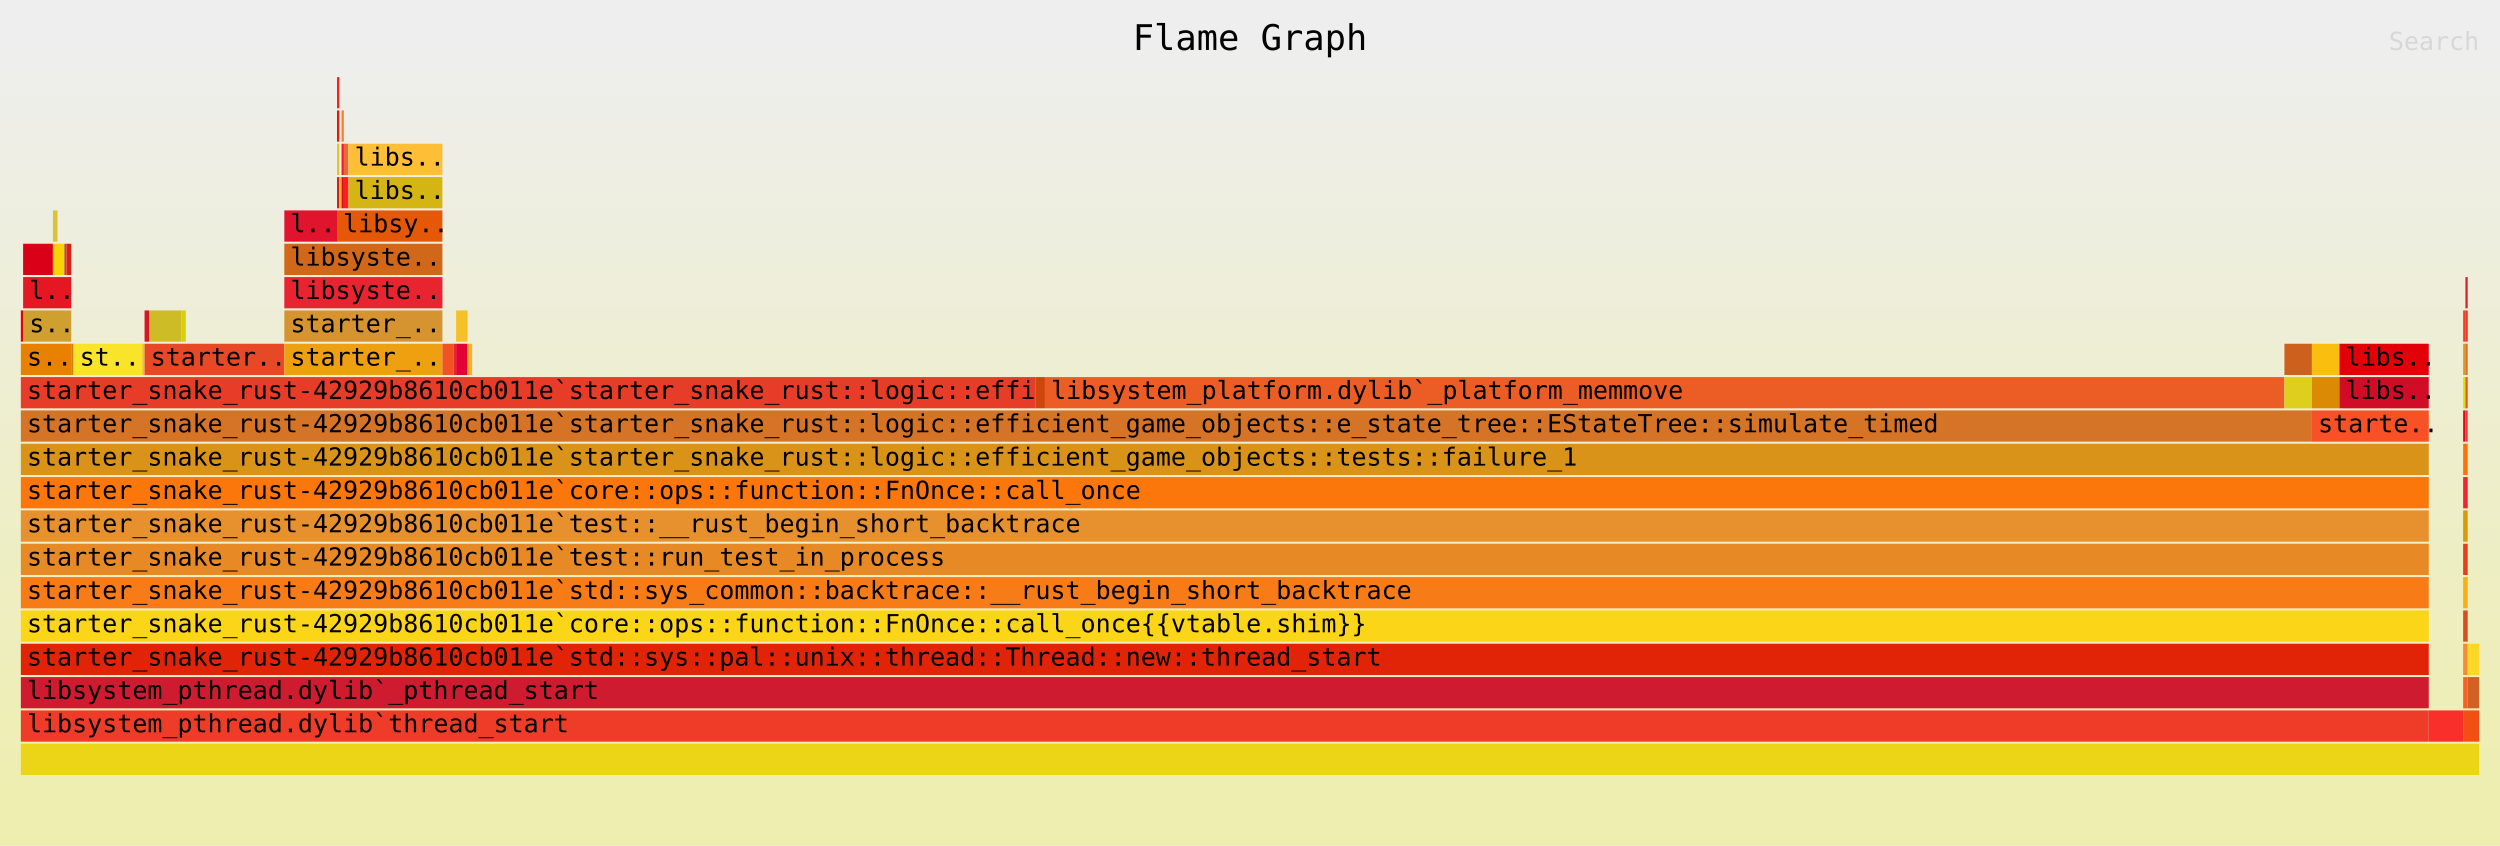
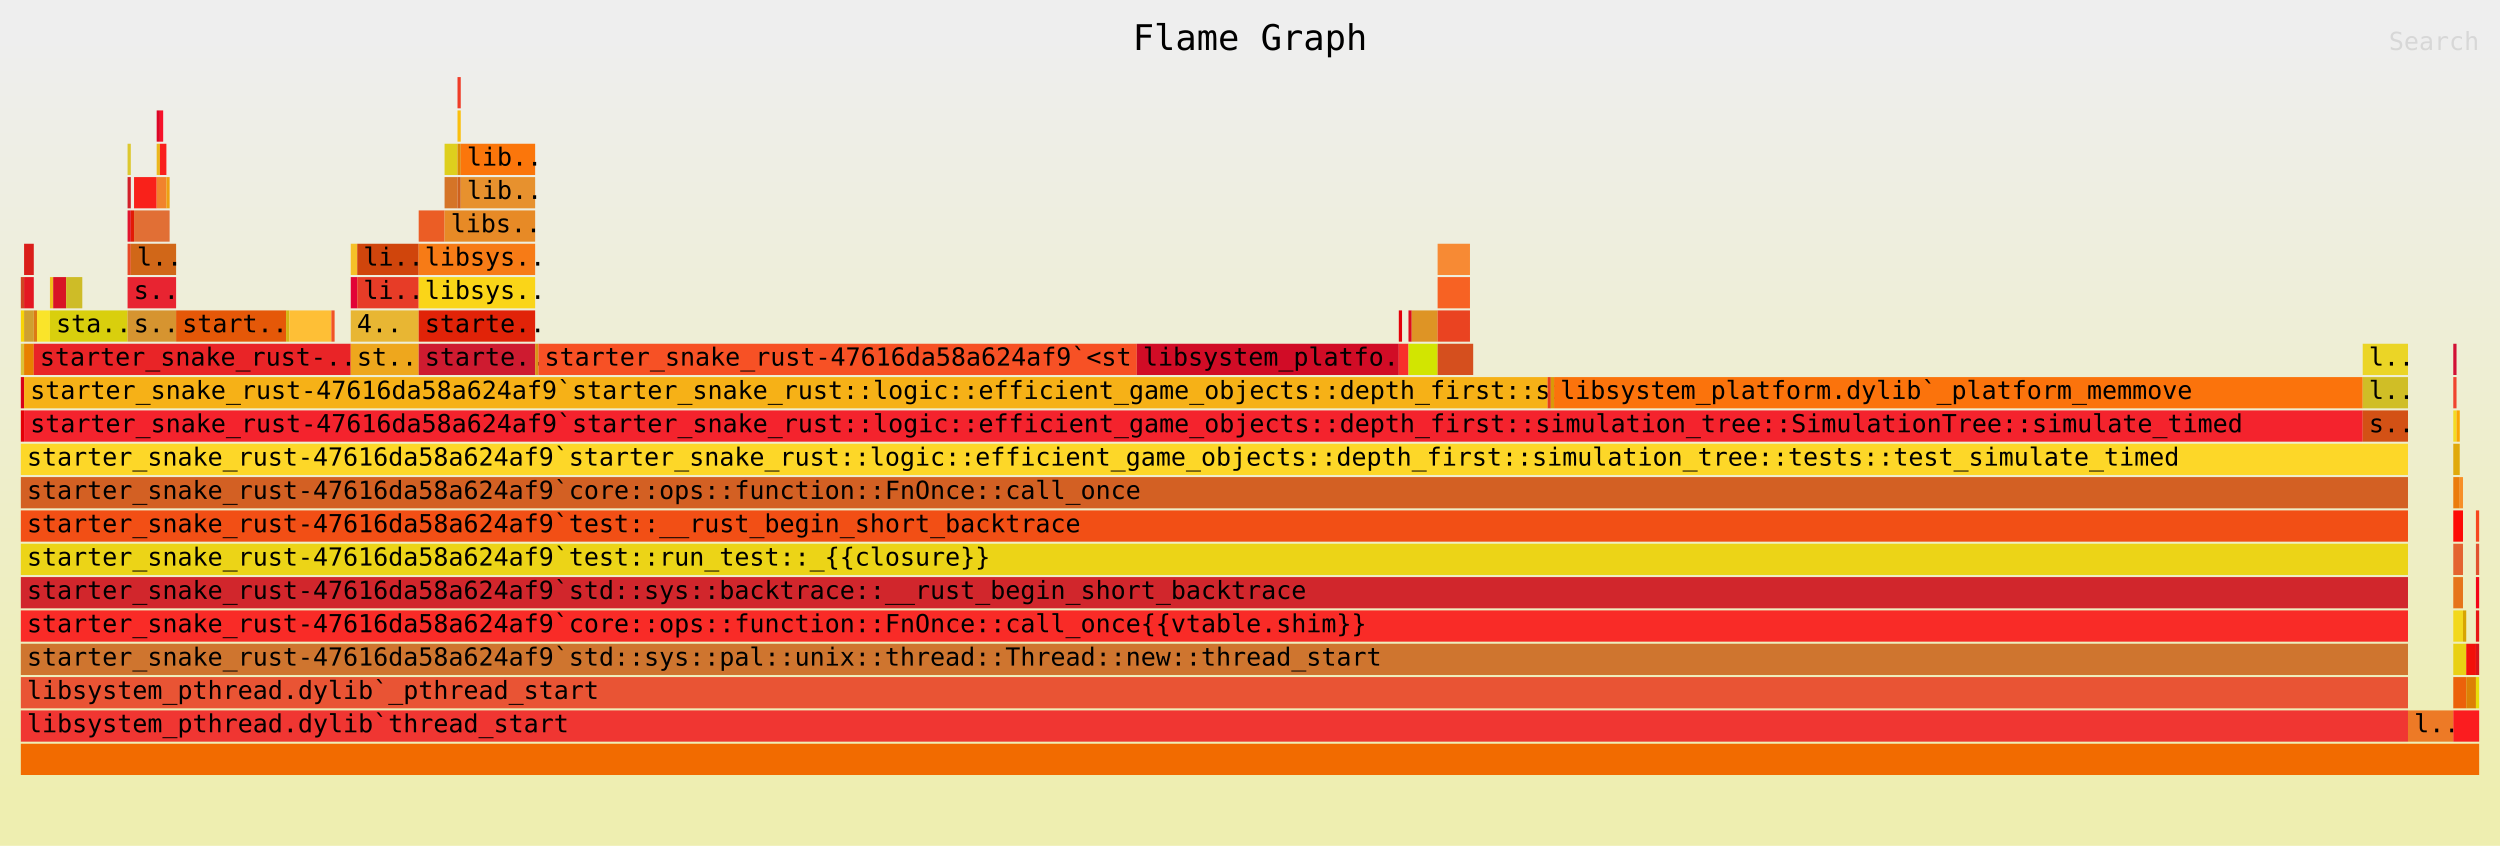
<svg xmlns="http://www.w3.org/2000/svg" xmlns:ns1="http://github.com/jonhoo/inferno" version="1.1" width="1200" height="406" viewBox="0 0 1200 406">
  <defs>
    <linearGradient id="background" y1="0" y2="1" x1="0" x2="0">
      <stop stop-color="#eeeeee" offset="5%" />
      <stop stop-color="#eeeeb0" offset="95%" />
    </linearGradient>
  </defs>
  <style type="text/css">
text { font-family:monospace; font-size:12px }
#title { text-anchor:middle; font-size:17px; }
#matched { text-anchor:end; }
#search { text-anchor:end; opacity:0.1; cursor:pointer; }
#search:hover, #search.show { opacity:1; }
#subtitle { text-anchor:middle; font-color:rgb(160,160,160); }
#unzoom { cursor:pointer; }
#frames &gt; *:hover { stroke:black; stroke-width:0.5; cursor:pointer; }
.hide { display:none; }
.parent { opacity:0.5; }
</style>
  <rect x="0" y="0" width="100%" height="406" fill="url(#background)" />
  <text id="title" fill="rgb(0,0,0)" x="50%" y="24.00">Flame Graph</text>
  <text id="details" fill="rgb(0,0,0)" x="10" y="389.00"> </text>
  <text id="unzoom" class="hide" fill="rgb(0,0,0)" x="10" y="24.00">Reset Zoom</text>
  <text id="search" fill="rgb(0,0,0)" x="1190" y="24.00">Search</text>
  <text id="matched" fill="rgb(0,0,0)" x="1190" y="389.00"> </text>
-   <svg id="frames" x="10" width="1180" total_samples="1073">
-     <g>
-       <rect x="0%" y="149" width="0.093%" height="15" fill="rgb(227,0,7)" ns1:x="0" ns1:w="1" />
+   <svg id="frames" x="10" width="1180" total_samples="760">
+     <g>
+       <rect x="0%" y="197" width="0.132%" height="15" fill="rgb(227,0,7)" ns1:x="0" ns1:w="1" />
+       <text x="0.25%" y="207.50" />
+     </g>
+     <g>
+       <rect x="0%" y="181" width="0.132%" height="15" fill="rgb(217,0,24)" ns1:x="0" ns1:w="1" />
+       <text x="0.25%" y="191.50" />
+     </g>
+     <g>
+       <rect x="0%" y="165" width="0.132%" height="15" fill="rgb(221,193,54)" ns1:x="0" ns1:w="1" />
+       <text x="0.25%" y="175.50" />
+     </g>
+     <g>
+       <rect x="0%" y="149" width="0.132%" height="15" fill="rgb(248,212,6)" ns1:x="0" ns1:w="1" />
      <text x="0.25%" y="159.50" />
    </g>
    <g>
-       <rect x="0.093%" y="117" width="1.212%" height="15" fill="rgb(217,0,24)" ns1:x="1" ns1:w="13" />
-       <text x="0.343%" y="127.50" />
-     </g>
-     <g>
-       <rect x="1.305%" y="101" width="0.186%" height="15" fill="rgb(221,193,54)" ns1:x="14" ns1:w="2" />
-       <text x="1.555%" y="111.50" />
-     </g>
-     <g>
-       <rect x="1.305%" y="117" width="0.466%" height="15" fill="rgb(248,212,6)" ns1:x="14" ns1:w="5" />
-       <text x="1.555%" y="127.50" />
-     </g>
-     <g>
-       <rect x="1.771%" y="117" width="0.093%" height="15" fill="rgb(208,68,35)" ns1:x="19" ns1:w="1" />
-       <text x="2.021%" y="127.50" />
-     </g>
-     <g>
-       <rect x="0%" y="165" width="2.05%" height="15" fill="rgb(232,128,0)" ns1:x="0" ns1:w="22" />
-       <text x="0.25%" y="175.50">s..</text>
-     </g>
-     <g>
-       <rect x="0.093%" y="149" width="1.957%" height="15" fill="rgb(207,160,47)" ns1:x="1" ns1:w="21" />
-       <text x="0.343%" y="159.50">s..</text>
-     </g>
-     <g>
-       <rect x="0.093%" y="133" width="1.957%" height="15" fill="rgb(228,23,34)" ns1:x="1" ns1:w="21" />
-       <text x="0.343%" y="143.50">l..</text>
-     </g>
-     <g>
-       <rect x="1.864%" y="117" width="0.186%" height="15" fill="rgb(218,30,26)" ns1:x="20" ns1:w="2" />
-       <text x="2.114%" y="127.50" />
-     </g>
-     <g>
-       <rect x="2.05%" y="165" width="0.093%" height="15" fill="rgb(220,122,19)" ns1:x="22" ns1:w="1" />
-       <text x="2.3%" y="175.50" />
-     </g>
-     <g>
-       <rect x="2.143%" y="165" width="2.796%" height="15" fill="rgb(250,228,42)" ns1:x="23" ns1:w="30" />
-       <text x="2.393%" y="175.50">st..</text>
-     </g>
-     <g>
-       <rect x="4.939%" y="165" width="0.093%" height="15" fill="rgb(240,193,28)" ns1:x="53" ns1:w="1" />
-       <text x="5.189%" y="175.50" />
-     </g>
-     <g>
-       <rect x="5.033%" y="149" width="0.186%" height="15" fill="rgb(216,20,37)" ns1:x="54" ns1:w="2" />
-       <text x="5.283%" y="159.50" />
-     </g>
-     <g>
-       <rect x="5.219%" y="149" width="1.305%" height="15" fill="rgb(206,188,39)" ns1:x="56" ns1:w="14" />
-       <text x="5.469%" y="159.50" />
-     </g>
-     <g>
-       <rect x="6.524%" y="149" width="0.186%" height="15" fill="rgb(217,207,13)" ns1:x="70" ns1:w="2" />
-       <text x="6.774%" y="159.50" />
-     </g>
-     <g>
-       <rect x="5.033%" y="165" width="5.685%" height="15" fill="rgb(231,73,38)" ns1:x="54" ns1:w="61" />
-       <text x="5.283%" y="175.50">starter..</text>
-     </g>
-     <g>
-       <rect x="10.718%" y="101" width="2.143%" height="15" fill="rgb(225,20,46)" ns1:x="115" ns1:w="23" />
-       <text x="10.968%" y="111.50">l..</text>
-     </g>
-     <g>
-       <rect x="12.861%" y="85" width="0.093%" height="15" fill="rgb(210,31,41)" ns1:x="138" ns1:w="1" />
-       <text x="13.111%" y="95.50" />
-     </g>
-     <g>
-       <rect x="12.861%" y="69" width="0.093%" height="15" fill="rgb(221,200,47)" ns1:x="138" ns1:w="1" />
-       <text x="13.111%" y="79.50" />
-     </g>
-     <g>
-       <rect x="12.861%" y="53" width="0.093%" height="15" fill="rgb(226,26,5)" ns1:x="138" ns1:w="1" />
-       <text x="13.111%" y="63.50" />
-     </g>
-     <g>
-       <rect x="12.861%" y="37" width="0.093%" height="15" fill="rgb(249,33,26)" ns1:x="138" ns1:w="1" />
-       <text x="13.111%" y="47.50" />
-     </g>
-     <g>
-       <rect x="12.954%" y="85" width="0.093%" height="15" fill="rgb(235,183,28)" ns1:x="139" ns1:w="1" />
-       <text x="13.204%" y="95.50" />
-     </g>
-     <g>
-       <rect x="13.047%" y="85" width="0.093%" height="15" fill="rgb(221,5,38)" ns1:x="140" ns1:w="1" />
-       <text x="13.297%" y="95.50" />
-     </g>
-     <g>
-       <rect x="13.047%" y="69" width="0.093%" height="15" fill="rgb(247,18,42)" ns1:x="140" ns1:w="1" />
-       <text x="13.297%" y="79.50" />
-     </g>
-     <g>
-       <rect x="13.047%" y="53" width="0.093%" height="15" fill="rgb(241,131,45)" ns1:x="140" ns1:w="1" />
-       <text x="13.297%" y="63.50" />
-     </g>
-     <g>
-       <rect x="13.141%" y="85" width="0.186%" height="15" fill="rgb(249,31,29)" ns1:x="141" ns1:w="2" />
-       <text x="13.391%" y="95.50" />
-     </g>
-     <g>
-       <rect x="13.141%" y="69" width="0.186%" height="15" fill="rgb(225,111,53)" ns1:x="141" ns1:w="2" />
-       <text x="13.391%" y="79.50" />
-     </g>
-     <g>
-       <rect x="10.718%" y="165" width="6.431%" height="15" fill="rgb(238,160,17)" ns1:x="115" ns1:w="69" />
-       <text x="10.968%" y="175.50">starter_..</text>
-     </g>
-     <g>
-       <rect x="10.718%" y="149" width="6.431%" height="15" fill="rgb(214,148,48)" ns1:x="115" ns1:w="69" />
-       <text x="10.968%" y="159.50">starter_..</text>
-     </g>
-     <g>
-       <rect x="10.718%" y="133" width="6.431%" height="15" fill="rgb(232,36,49)" ns1:x="115" ns1:w="69" />
-       <text x="10.968%" y="143.50">libsyste..</text>
-     </g>
-     <g>
-       <rect x="10.718%" y="117" width="6.431%" height="15" fill="rgb(209,103,24)" ns1:x="115" ns1:w="69" />
-       <text x="10.968%" y="127.50">libsyste..</text>
-     </g>
-     <g>
-       <rect x="12.861%" y="101" width="4.287%" height="15" fill="rgb(229,88,8)" ns1:x="138" ns1:w="46" />
-       <text x="13.111%" y="111.50">libsy..</text>
-     </g>
-     <g>
-       <rect x="13.327%" y="85" width="3.821%" height="15" fill="rgb(213,181,19)" ns1:x="143" ns1:w="41" />
-       <text x="13.577%" y="95.50">libs..</text>
-     </g>
-     <g>
-       <rect x="13.327%" y="69" width="3.821%" height="15" fill="rgb(254,191,54)" ns1:x="143" ns1:w="41" />
-       <text x="13.577%" y="79.50">libs..</text>
-     </g>
-     <g>
-       <rect x="17.148%" y="165" width="0.466%" height="15" fill="rgb(241,83,37)" ns1:x="184" ns1:w="5" />
-       <text x="17.398%" y="175.50" />
-     </g>
-     <g>
-       <rect x="17.614%" y="165" width="0.093%" height="15" fill="rgb(233,36,39)" ns1:x="189" ns1:w="1" />
-       <text x="17.864%" y="175.50" />
-     </g>
-     <g>
-       <rect x="17.707%" y="165" width="0.466%" height="15" fill="rgb(226,3,54)" ns1:x="190" ns1:w="5" />
-       <text x="17.957%" y="175.50" />
-     </g>
-     <g>
-       <rect x="17.707%" y="149" width="0.466%" height="15" fill="rgb(245,192,40)" ns1:x="190" ns1:w="5" />
-       <text x="17.957%" y="159.50" />
-     </g>
-     <g>
-       <rect x="18.173%" y="165" width="0.093%" height="15" fill="rgb(238,167,29)" ns1:x="195" ns1:w="1" />
-       <text x="18.423%" y="175.50" />
-     </g>
-     <g>
-       <rect x="18.267%" y="165" width="0.093%" height="15" fill="rgb(232,182,51)" ns1:x="196" ns1:w="1" />
-       <text x="18.517%" y="175.50" />
-     </g>
-     <g>
-       <rect x="0%" y="181" width="41.286%" height="15" fill="rgb(231,60,39)" ns1:x="0" ns1:w="443" />
-       <text x="0.25%" y="191.50">starter_snake_rust-42929b8610cb011e`starter_snake_rust::logic::effi..</text>
-     </g>
-     <g>
-       <rect x="41.286%" y="181" width="0.373%" height="15" fill="rgb(208,69,12)" ns1:x="443" ns1:w="4" />
-       <text x="41.536%" y="191.50" />
-     </g>
-     <g>
-       <rect x="41.659%" y="181" width="50.419%" height="15" fill="rgb(235,93,37)" ns1:x="447" ns1:w="541" />
-       <text x="41.909%" y="191.50">libsystem_platform.dylib`_platform_memmove</text>
-     </g>
-     <g>
-       <rect x="0%" y="197" width="93.197%" height="15" fill="rgb(213,116,39)" ns1:x="0" ns1:w="1000" />
-       <text x="0.25%" y="207.50">starter_snake_rust-42929b8610cb011e`starter_snake_rust::logic::efficient_game_objects::e_state_tree::EStateTree::simulate_timed</text>
-     </g>
-     <g>
-       <rect x="92.078%" y="181" width="1.118%" height="15" fill="rgb(222,207,29)" ns1:x="988" ns1:w="12" />
-       <text x="92.328%" y="191.50" />
-     </g>
-     <g>
-       <rect x="92.078%" y="165" width="1.118%" height="15" fill="rgb(206,96,30)" ns1:x="988" ns1:w="12" />
-       <text x="92.328%" y="175.50" />
-     </g>
-     <g>
-       <rect x="93.197%" y="181" width="1.118%" height="15" fill="rgb(218,138,4)" ns1:x="1000" ns1:w="12" />
-       <text x="93.447%" y="191.50" />
-     </g>
-     <g>
-       <rect x="93.197%" y="165" width="1.118%" height="15" fill="rgb(250,191,14)" ns1:x="1000" ns1:w="12" />
-       <text x="93.447%" y="175.50" />
-     </g>
-     <g>
-       <rect x="0%" y="341" width="97.95%" height="15" fill="rgb(239,60,40)" ns1:x="0" ns1:w="1051" />
+       <rect x="0%" y="133" width="0.132%" height="15" fill="rgb(208,68,35)" ns1:x="0" ns1:w="1" />
+       <text x="0.25%" y="143.50" />
+     </g>
+     <g>
+       <rect x="0.132%" y="165" width="0.395%" height="15" fill="rgb(232,128,0)" ns1:x="1" ns1:w="3" />
+       <text x="0.382%" y="175.50" />
+     </g>
+     <g>
+       <rect x="0.132%" y="149" width="0.395%" height="15" fill="rgb(207,160,47)" ns1:x="1" ns1:w="3" />
+       <text x="0.382%" y="159.50" />
+     </g>
+     <g>
+       <rect x="0.132%" y="133" width="0.395%" height="15" fill="rgb(228,23,34)" ns1:x="1" ns1:w="3" />
+       <text x="0.382%" y="143.50" />
+     </g>
+     <g>
+       <rect x="0.132%" y="117" width="0.395%" height="15" fill="rgb(218,30,26)" ns1:x="1" ns1:w="3" />
+       <text x="0.382%" y="127.50" />
+     </g>
+     <g>
+       <rect x="0.526%" y="149" width="0.132%" height="15" fill="rgb(220,122,19)" ns1:x="4" ns1:w="1" />
+       <text x="0.776%" y="159.50" />
+     </g>
+     <g>
+       <rect x="0.658%" y="149" width="0.526%" height="15" fill="rgb(250,228,42)" ns1:x="5" ns1:w="4" />
+       <text x="0.908%" y="159.50" />
+     </g>
+     <g>
+       <rect x="1.184%" y="133" width="0.132%" height="15" fill="rgb(240,193,28)" ns1:x="9" ns1:w="1" />
+       <text x="1.434%" y="143.50" />
+     </g>
+     <g>
+       <rect x="1.316%" y="133" width="0.526%" height="15" fill="rgb(216,20,37)" ns1:x="10" ns1:w="4" />
+       <text x="1.566%" y="143.50" />
+     </g>
+     <g>
+       <rect x="1.842%" y="133" width="0.658%" height="15" fill="rgb(206,188,39)" ns1:x="14" ns1:w="5" />
+       <text x="2.092%" y="143.50" />
+     </g>
+     <g>
+       <rect x="1.184%" y="149" width="3.158%" height="15" fill="rgb(217,207,13)" ns1:x="9" ns1:w="24" />
+       <text x="1.434%" y="159.50">sta..</text>
+     </g>
+     <g>
+       <rect x="4.342%" y="117" width="0.132%" height="15" fill="rgb(231,73,38)" ns1:x="33" ns1:w="1" />
+       <text x="4.592%" y="127.50" />
+     </g>
+     <g>
+       <rect x="4.342%" y="101" width="0.132%" height="15" fill="rgb(225,20,46)" ns1:x="33" ns1:w="1" />
+       <text x="4.592%" y="111.50" />
+     </g>
+     <g>
+       <rect x="4.342%" y="85" width="0.132%" height="15" fill="rgb(210,31,41)" ns1:x="33" ns1:w="1" />
+       <text x="4.592%" y="95.50" />
+     </g>
+     <g>
+       <rect x="4.342%" y="69" width="0.132%" height="15" fill="rgb(221,200,47)" ns1:x="33" ns1:w="1" />
+       <text x="4.592%" y="79.50" />
+     </g>
+     <g>
+       <rect x="4.474%" y="101" width="0.132%" height="15" fill="rgb(226,26,5)" ns1:x="34" ns1:w="1" />
+       <text x="4.724%" y="111.50" />
+     </g>
+     <g>
+       <rect x="4.605%" y="85" width="0.921%" height="15" fill="rgb(249,33,26)" ns1:x="35" ns1:w="7" />
+       <text x="4.855%" y="95.50" />
+     </g>
+     <g>
+       <rect x="5.526%" y="69" width="0.132%" height="15" fill="rgb(235,183,28)" ns1:x="42" ns1:w="1" />
+       <text x="5.776%" y="79.50" />
+     </g>
+     <g>
+       <rect x="5.526%" y="53" width="0.132%" height="15" fill="rgb(221,5,38)" ns1:x="42" ns1:w="1" />
+       <text x="5.776%" y="63.50" />
+     </g>
+     <g>
+       <rect x="5.658%" y="53" width="0.132%" height="15" fill="rgb(247,18,42)" ns1:x="43" ns1:w="1" />
+       <text x="5.908%" y="63.50" />
+     </g>
+     <g>
+       <rect x="5.526%" y="85" width="0.395%" height="15" fill="rgb(241,131,45)" ns1:x="42" ns1:w="3" />
+       <text x="5.776%" y="95.50" />
+     </g>
+     <g>
+       <rect x="5.658%" y="69" width="0.263%" height="15" fill="rgb(249,31,29)" ns1:x="43" ns1:w="2" />
+       <text x="5.908%" y="79.50" />
+     </g>
+     <g>
+       <rect x="4.605%" y="101" width="1.447%" height="15" fill="rgb(225,111,53)" ns1:x="35" ns1:w="11" />
+       <text x="4.855%" y="111.50" />
+     </g>
+     <g>
+       <rect x="5.921%" y="85" width="0.132%" height="15" fill="rgb(238,160,17)" ns1:x="45" ns1:w="1" />
+       <text x="6.171%" y="95.50" />
+     </g>
+     <g>
+       <rect x="4.342%" y="149" width="1.974%" height="15" fill="rgb(214,148,48)" ns1:x="33" ns1:w="15" />
+       <text x="4.592%" y="159.50">s..</text>
+     </g>
+     <g>
+       <rect x="4.342%" y="133" width="1.974%" height="15" fill="rgb(232,36,49)" ns1:x="33" ns1:w="15" />
+       <text x="4.592%" y="143.50">s..</text>
+     </g>
+     <g>
+       <rect x="4.474%" y="117" width="1.842%" height="15" fill="rgb(209,103,24)" ns1:x="34" ns1:w="14" />
+       <text x="4.724%" y="127.50">l..</text>
+     </g>
+     <g>
+       <rect x="6.316%" y="149" width="4.474%" height="15" fill="rgb(229,88,8)" ns1:x="48" ns1:w="34" />
+       <text x="6.566%" y="159.50">start..</text>
+     </g>
+     <g>
+       <rect x="10.79%" y="149" width="0.132%" height="15" fill="rgb(213,181,19)" ns1:x="82" ns1:w="1" />
+       <text x="11.04%" y="159.50" />
+     </g>
+     <g>
+       <rect x="10.921%" y="149" width="1.71%" height="15" fill="rgb(254,191,54)" ns1:x="83" ns1:w="13" />
+       <text x="11.171%" y="159.50" />
+     </g>
+     <g>
+       <rect x="12.632%" y="149" width="0.132%" height="15" fill="rgb(241,83,37)" ns1:x="96" ns1:w="1" />
+       <text x="12.882%" y="159.50" />
+     </g>
+     <g>
+       <rect x="0.526%" y="165" width="12.895%" height="15" fill="rgb(233,36,39)" ns1:x="4" ns1:w="98" />
+       <text x="0.776%" y="175.50">starter_snake_rust-..</text>
+     </g>
+     <g>
+       <rect x="13.421%" y="133" width="0.263%" height="15" fill="rgb(226,3,54)" ns1:x="102" ns1:w="2" />
+       <text x="13.671%" y="143.50" />
+     </g>
+     <g>
+       <rect x="13.421%" y="117" width="0.263%" height="15" fill="rgb(245,192,40)" ns1:x="102" ns1:w="2" />
+       <text x="13.671%" y="127.50" />
+     </g>
+     <g>
+       <rect x="13.421%" y="165" width="2.763%" height="15" fill="rgb(238,167,29)" ns1:x="102" ns1:w="21" />
+       <text x="13.671%" y="175.50">st..</text>
+     </g>
+     <g>
+       <rect x="13.421%" y="149" width="2.763%" height="15" fill="rgb(232,182,51)" ns1:x="102" ns1:w="21" />
+       <text x="13.671%" y="159.50"> 4..</text>
+     </g>
+     <g>
+       <rect x="13.684%" y="133" width="2.5%" height="15" fill="rgb(231,60,39)" ns1:x="104" ns1:w="19" />
+       <text x="13.934%" y="143.50">li..</text>
+     </g>
+     <g>
+       <rect x="13.684%" y="117" width="2.5%" height="15" fill="rgb(208,69,12)" ns1:x="104" ns1:w="19" />
+       <text x="13.934%" y="127.50">li..</text>
+     </g>
+     <g>
+       <rect x="16.184%" y="101" width="1.053%" height="15" fill="rgb(235,93,37)" ns1:x="123" ns1:w="8" />
+       <text x="16.434%" y="111.50" />
+     </g>
+     <g>
+       <rect x="17.237%" y="85" width="0.526%" height="15" fill="rgb(213,116,39)" ns1:x="131" ns1:w="4" />
+       <text x="17.487%" y="95.50" />
+     </g>
+     <g>
+       <rect x="17.237%" y="69" width="0.526%" height="15" fill="rgb(222,207,29)" ns1:x="131" ns1:w="4" />
+       <text x="17.487%" y="79.50" />
+     </g>
+     <g>
+       <rect x="17.763%" y="85" width="0.132%" height="15" fill="rgb(206,96,30)" ns1:x="135" ns1:w="1" />
+       <text x="18.013%" y="95.50" />
+     </g>
+     <g>
+       <rect x="17.763%" y="69" width="0.132%" height="15" fill="rgb(218,138,4)" ns1:x="135" ns1:w="1" />
+       <text x="18.013%" y="79.50" />
+     </g>
+     <g>
+       <rect x="17.763%" y="53" width="0.132%" height="15" fill="rgb(250,191,14)" ns1:x="135" ns1:w="1" />
+       <text x="18.013%" y="63.50" />
+     </g>
+     <g>
+       <rect x="17.763%" y="37" width="0.132%" height="15" fill="rgb(239,60,40)" ns1:x="135" ns1:w="1" />
+       <text x="18.013%" y="47.50" />
+     </g>
+     <g>
+       <rect x="16.184%" y="165" width="4.737%" height="15" fill="rgb(206,27,48)" ns1:x="123" ns1:w="36" />
+       <text x="16.434%" y="175.50">starte..</text>
+     </g>
+     <g>
+       <rect x="16.184%" y="149" width="4.737%" height="15" fill="rgb(225,35,8)" ns1:x="123" ns1:w="36" />
+       <text x="16.434%" y="159.50">starte..</text>
+     </g>
+     <g>
+       <rect x="16.184%" y="133" width="4.737%" height="15" fill="rgb(250,213,24)" ns1:x="123" ns1:w="36" />
+       <text x="16.434%" y="143.50">libsys..</text>
+     </g>
+     <g>
+       <rect x="16.184%" y="117" width="4.737%" height="15" fill="rgb(247,123,22)" ns1:x="123" ns1:w="36" />
+       <text x="16.434%" y="127.50">libsys..</text>
+     </g>
+     <g>
+       <rect x="17.237%" y="101" width="3.684%" height="15" fill="rgb(231,138,38)" ns1:x="131" ns1:w="28" />
+       <text x="17.487%" y="111.50">libs..</text>
+     </g>
+     <g>
+       <rect x="17.895%" y="85" width="3.026%" height="15" fill="rgb(231,145,46)" ns1:x="136" ns1:w="23" />
+       <text x="18.145%" y="95.50">lib..</text>
+     </g>
+     <g>
+       <rect x="17.895%" y="69" width="3.026%" height="15" fill="rgb(251,118,11)" ns1:x="136" ns1:w="23" />
+       <text x="18.145%" y="79.50">lib..</text>
+     </g>
+     <g>
+       <rect x="20.921%" y="165" width="0.132%" height="15" fill="rgb(217,147,25)" ns1:x="159" ns1:w="1" />
+       <text x="21.171%" y="175.50" />
+     </g>
+     <g>
+       <rect x="21.053%" y="165" width="24.342%" height="15" fill="rgb(247,81,37)" ns1:x="160" ns1:w="185" />
+       <text x="21.303%" y="175.50">starter_snake_rust-47616da58a624af9`&lt;st..</text>
+     </g>
+     <g>
+       <rect x="45.395%" y="165" width="10.658%" height="15" fill="rgb(209,12,38)" ns1:x="345" ns1:w="81" />
+       <text x="45.645%" y="175.50">libsystem_platfo..</text>
+     </g>
+     <g>
+       <rect x="56.053%" y="149" width="0.132%" height="15" fill="rgb(227,1,9)" ns1:x="426" ns1:w="1" />
+       <text x="56.303%" y="159.50" />
+     </g>
+     <g>
+       <rect x="56.053%" y="165" width="0.395%" height="15" fill="rgb(248,47,43)" ns1:x="426" ns1:w="3" />
+       <text x="56.303%" y="175.50" />
+     </g>
+     <g>
+       <rect x="56.447%" y="149" width="0.132%" height="15" fill="rgb(221,10,30)" ns1:x="429" ns1:w="1" />
+       <text x="56.697%" y="159.50" />
+     </g>
+     <g>
+       <rect x="56.447%" y="165" width="1.184%" height="15" fill="rgb(210,229,1)" ns1:x="429" ns1:w="9" />
+       <text x="56.697%" y="175.50" />
+     </g>
+     <g>
+       <rect x="56.579%" y="149" width="1.053%" height="15" fill="rgb(222,148,37)" ns1:x="430" ns1:w="8" />
+       <text x="56.829%" y="159.50" />
+     </g>
+     <g>
+       <rect x="57.632%" y="149" width="1.316%" height="15" fill="rgb(234,67,33)" ns1:x="438" ns1:w="10" />
+       <text x="57.882%" y="159.50" />
+     </g>
+     <g>
+       <rect x="57.632%" y="133" width="1.316%" height="15" fill="rgb(247,98,35)" ns1:x="438" ns1:w="10" />
+       <text x="57.882%" y="143.50" />
+     </g>
+     <g>
+       <rect x="57.632%" y="117" width="1.316%" height="15" fill="rgb(247,138,52)" ns1:x="438" ns1:w="10" />
+       <text x="57.882%" y="127.50" />
+     </g>
+     <g>
+       <rect x="57.632%" y="165" width="1.447%" height="15" fill="rgb(213,79,30)" ns1:x="438" ns1:w="11" />
+       <text x="57.882%" y="175.50" />
+     </g>
+     <g>
+       <rect x="0.132%" y="181" width="61.974%" height="15" fill="rgb(246,177,23)" ns1:x="1" ns1:w="471" />
+       <text x="0.382%" y="191.50">starter_snake_rust-47616da58a624af9`starter_snake_rust::logic::efficient_game_objects::depth_first::sim..</text>
+     </g>
+     <g>
+       <rect x="62.105%" y="181" width="0.132%" height="15" fill="rgb(230,62,27)" ns1:x="472" ns1:w="1" />
+       <text x="62.355%" y="191.50" />
+     </g>
+     <g>
+       <rect x="62.237%" y="181" width="0.132%" height="15" fill="rgb(216,154,8)" ns1:x="473" ns1:w="1" />
+       <text x="62.487%" y="191.50" />
+     </g>
+     <g>
+       <rect x="0.132%" y="197" width="95.132%" height="15" fill="rgb(244,35,45)" ns1:x="1" ns1:w="723" />
+       <text x="0.382%" y="207.50">starter_snake_rust-47616da58a624af9`starter_snake_rust::logic::efficient_game_objects::depth_first::simulation_tree::SimulationTree::simulate_timed</text>
+     </g>
+     <g>
+       <rect x="62.368%" y="181" width="32.895%" height="15" fill="rgb(251,115,12)" ns1:x="474" ns1:w="250" />
+       <text x="62.618%" y="191.50">libsystem_platform.dylib`_platform_memmove</text>
+     </g>
+     <g>
+       <rect x="0%" y="341" width="97.105%" height="15" fill="rgb(240,54,50)" ns1:x="0" ns1:w="738" />
      <text x="0.25%" y="351.50">libsystem_pthread.dylib`thread_start</text>
    </g>
    <g>
-       <rect x="0%" y="325" width="97.95%" height="15" fill="rgb(206,27,48)" ns1:x="0" ns1:w="1051" />
+       <rect x="0%" y="325" width="97.105%" height="15" fill="rgb(233,84,52)" ns1:x="0" ns1:w="738" />
      <text x="0.25%" y="335.50">libsystem_pthread.dylib`_pthread_start</text>
    </g>
    <g>
-       <rect x="0%" y="309" width="97.95%" height="15" fill="rgb(225,35,8)" ns1:x="0" ns1:w="1051" />
-       <text x="0.25%" y="319.50">starter_snake_rust-42929b8610cb011e`std::sys::pal::unix::thread::Thread::new::thread_start</text>
-     </g>
-     <g>
-       <rect x="0%" y="293" width="97.95%" height="15" fill="rgb(250,213,24)" ns1:x="0" ns1:w="1051" />
-       <text x="0.25%" y="303.50">starter_snake_rust-42929b8610cb011e`core::ops::function::FnOnce::call_once{{vtable.shim}}</text>
-     </g>
-     <g>
-       <rect x="0%" y="277" width="97.95%" height="15" fill="rgb(247,123,22)" ns1:x="0" ns1:w="1051" />
-       <text x="0.25%" y="287.50">starter_snake_rust-42929b8610cb011e`std::sys_common::backtrace::__rust_begin_short_backtrace</text>
-     </g>
-     <g>
-       <rect x="0%" y="261" width="97.95%" height="15" fill="rgb(231,138,38)" ns1:x="0" ns1:w="1051" />
-       <text x="0.25%" y="271.50">starter_snake_rust-42929b8610cb011e`test::run_test_in_process</text>
-     </g>
-     <g>
-       <rect x="0%" y="245" width="97.95%" height="15" fill="rgb(231,145,46)" ns1:x="0" ns1:w="1051" />
-       <text x="0.25%" y="255.50">starter_snake_rust-42929b8610cb011e`test::__rust_begin_short_backtrace</text>
-     </g>
-     <g>
-       <rect x="0%" y="229" width="97.95%" height="15" fill="rgb(251,118,11)" ns1:x="0" ns1:w="1051" />
-       <text x="0.25%" y="239.50">starter_snake_rust-42929b8610cb011e`core::ops::function::FnOnce::call_once</text>
-     </g>
-     <g>
-       <rect x="0%" y="213" width="97.95%" height="15" fill="rgb(217,147,25)" ns1:x="0" ns1:w="1051" />
-       <text x="0.25%" y="223.50">starter_snake_rust-42929b8610cb011e`starter_snake_rust::logic::efficient_game_objects::tests::failure_1</text>
-     </g>
-     <g>
-       <rect x="93.197%" y="197" width="4.753%" height="15" fill="rgb(247,81,37)" ns1:x="1000" ns1:w="51" />
-       <text x="93.447%" y="207.50">starte..</text>
-     </g>
-     <g>
-       <rect x="94.315%" y="181" width="3.635%" height="15" fill="rgb(209,12,38)" ns1:x="1012" ns1:w="39" />
-       <text x="94.565%" y="191.50">libs..</text>
-     </g>
-     <g>
-       <rect x="94.315%" y="165" width="3.635%" height="15" fill="rgb(227,1,9)" ns1:x="1012" ns1:w="39" />
-       <text x="94.565%" y="175.50">libs..</text>
-     </g>
-     <g>
-       <rect x="97.95%" y="341" width="1.398%" height="15" fill="rgb(248,47,43)" ns1:x="1051" ns1:w="15" />
-       <text x="98.2%" y="351.50" />
-     </g>
-     <g>
-       <rect x="99.348%" y="197" width="0.093%" height="15" fill="rgb(221,10,30)" ns1:x="1066" ns1:w="1" />
-       <text x="99.598%" y="207.50" />
-     </g>
-     <g>
-       <rect x="99.348%" y="181" width="0.093%" height="15" fill="rgb(210,229,1)" ns1:x="1066" ns1:w="1" />
-       <text x="99.598%" y="191.50" />
-     </g>
-     <g>
-       <rect x="99.348%" y="165" width="0.093%" height="15" fill="rgb(222,148,37)" ns1:x="1066" ns1:w="1" />
-       <text x="99.598%" y="175.50" />
-     </g>
-     <g>
-       <rect x="99.348%" y="149" width="0.093%" height="15" fill="rgb(234,67,33)" ns1:x="1066" ns1:w="1" />
-       <text x="99.598%" y="159.50" />
-     </g>
-     <g>
-       <rect x="99.348%" y="325" width="0.186%" height="15" fill="rgb(247,98,35)" ns1:x="1066" ns1:w="2" />
-       <text x="99.598%" y="335.50" />
-     </g>
-     <g>
-       <rect x="99.348%" y="309" width="0.186%" height="15" fill="rgb(247,138,52)" ns1:x="1066" ns1:w="2" />
-       <text x="99.598%" y="319.50" />
-     </g>
-     <g>
-       <rect x="99.348%" y="293" width="0.186%" height="15" fill="rgb(213,79,30)" ns1:x="1066" ns1:w="2" />
-       <text x="99.598%" y="303.50" />
-     </g>
-     <g>
-       <rect x="99.348%" y="277" width="0.186%" height="15" fill="rgb(246,177,23)" ns1:x="1066" ns1:w="2" />
-       <text x="99.598%" y="287.50" />
-     </g>
-     <g>
-       <rect x="99.348%" y="261" width="0.186%" height="15" fill="rgb(230,62,27)" ns1:x="1066" ns1:w="2" />
-       <text x="99.598%" y="271.50" />
-     </g>
-     <g>
-       <rect x="99.348%" y="245" width="0.186%" height="15" fill="rgb(216,154,8)" ns1:x="1066" ns1:w="2" />
-       <text x="99.598%" y="255.50" />
-     </g>
-     <g>
-       <rect x="99.348%" y="229" width="0.186%" height="15" fill="rgb(244,35,45)" ns1:x="1066" ns1:w="2" />
-       <text x="99.598%" y="239.50" />
-     </g>
-     <g>
-       <rect x="99.348%" y="213" width="0.186%" height="15" fill="rgb(251,115,12)" ns1:x="1066" ns1:w="2" />
-       <text x="99.598%" y="223.50" />
-     </g>
-     <g>
-       <rect x="99.441%" y="197" width="0.093%" height="15" fill="rgb(240,54,50)" ns1:x="1067" ns1:w="1" />
-       <text x="99.691%" y="207.50" />
-     </g>
-     <g>
-       <rect x="99.441%" y="181" width="0.093%" height="15" fill="rgb(233,84,52)" ns1:x="1067" ns1:w="1" />
-       <text x="99.691%" y="191.50" />
-     </g>
-     <g>
-       <rect x="99.441%" y="165" width="0.093%" height="15" fill="rgb(207,117,47)" ns1:x="1067" ns1:w="1" />
-       <text x="99.691%" y="175.50" />
-     </g>
-     <g>
-       <rect x="99.441%" y="149" width="0.093%" height="15" fill="rgb(249,43,39)" ns1:x="1067" ns1:w="1" />
-       <text x="99.691%" y="159.50" />
-     </g>
-     <g>
-       <rect x="99.441%" y="133" width="0.093%" height="15" fill="rgb(209,38,44)" ns1:x="1067" ns1:w="1" />
-       <text x="99.691%" y="143.50" />
-     </g>
-     <g>
-       <rect x="0%" y="357" width="100%" height="15" fill="rgb(236,212,23)" ns1:x="0" ns1:w="1073" />
+       <rect x="0%" y="309" width="97.105%" height="15" fill="rgb(207,117,47)" ns1:x="0" ns1:w="738" />
+       <text x="0.25%" y="319.50">starter_snake_rust-47616da58a624af9`std::sys::pal::unix::thread::Thread::new::thread_start</text>
+     </g>
+     <g>
+       <rect x="0%" y="293" width="97.105%" height="15" fill="rgb(249,43,39)" ns1:x="0" ns1:w="738" />
+       <text x="0.25%" y="303.50">starter_snake_rust-47616da58a624af9`core::ops::function::FnOnce::call_once{{vtable.shim}}</text>
+     </g>
+     <g>
+       <rect x="0%" y="277" width="97.105%" height="15" fill="rgb(209,38,44)" ns1:x="0" ns1:w="738" />
+       <text x="0.25%" y="287.50">starter_snake_rust-47616da58a624af9`std::sys::backtrace::__rust_begin_short_backtrace</text>
+     </g>
+     <g>
+       <rect x="0%" y="261" width="97.105%" height="15" fill="rgb(236,212,23)" ns1:x="0" ns1:w="738" />
+       <text x="0.25%" y="271.50">starter_snake_rust-47616da58a624af9`test::run_test::_{{closure}}</text>
+     </g>
+     <g>
+       <rect x="0%" y="245" width="97.105%" height="15" fill="rgb(242,79,21)" ns1:x="0" ns1:w="738" />
+       <text x="0.25%" y="255.50">starter_snake_rust-47616da58a624af9`test::__rust_begin_short_backtrace</text>
+     </g>
+     <g>
+       <rect x="0%" y="229" width="97.105%" height="15" fill="rgb(211,96,35)" ns1:x="0" ns1:w="738" />
+       <text x="0.25%" y="239.50">starter_snake_rust-47616da58a624af9`core::ops::function::FnOnce::call_once</text>
+     </g>
+     <g>
+       <rect x="0%" y="213" width="97.105%" height="15" fill="rgb(253,215,40)" ns1:x="0" ns1:w="738" />
+       <text x="0.25%" y="223.50">starter_snake_rust-47616da58a624af9`starter_snake_rust::logic::efficient_game_objects::depth_first::simulation_tree::tests::test_simulate_timed</text>
+     </g>
+     <g>
+       <rect x="95.263%" y="197" width="1.842%" height="15" fill="rgb(211,81,21)" ns1:x="724" ns1:w="14" />
+       <text x="95.513%" y="207.50">s..</text>
+     </g>
+     <g>
+       <rect x="95.263%" y="181" width="1.842%" height="15" fill="rgb(208,190,38)" ns1:x="724" ns1:w="14" />
+       <text x="95.513%" y="191.50">l..</text>
+     </g>
+     <g>
+       <rect x="95.263%" y="165" width="1.842%" height="15" fill="rgb(235,213,38)" ns1:x="724" ns1:w="14" />
+       <text x="95.513%" y="175.50">l..</text>
+     </g>
+     <g>
+       <rect x="97.105%" y="341" width="1.842%" height="15" fill="rgb(237,122,38)" ns1:x="738" ns1:w="14" />
+       <text x="97.355%" y="351.50">l..</text>
+     </g>
+     <g>
+       <rect x="98.947%" y="197" width="0.132%" height="15" fill="rgb(244,218,35)" ns1:x="752" ns1:w="1" />
+       <text x="99.197%" y="207.50" />
+     </g>
+     <g>
+       <rect x="98.947%" y="181" width="0.132%" height="15" fill="rgb(240,68,47)" ns1:x="752" ns1:w="1" />
+       <text x="99.197%" y="191.50" />
+     </g>
+     <g>
+       <rect x="98.947%" y="165" width="0.132%" height="15" fill="rgb(210,16,53)" ns1:x="752" ns1:w="1" />
+       <text x="99.197%" y="175.50" />
+     </g>
+     <g>
+       <rect x="98.947%" y="229" width="0.263%" height="15" fill="rgb(235,124,12)" ns1:x="752" ns1:w="2" />
+       <text x="99.197%" y="239.50" />
+     </g>
+     <g>
+       <rect x="98.947%" y="213" width="0.263%" height="15" fill="rgb(224,169,11)" ns1:x="752" ns1:w="2" />
+       <text x="99.197%" y="223.50" />
+     </g>
+     <g>
+       <rect x="99.079%" y="197" width="0.132%" height="15" fill="rgb(250,166,2)" ns1:x="753" ns1:w="1" />
+       <text x="99.329%" y="207.50" />
+     </g>
+     <g>
+       <rect x="98.947%" y="293" width="0.395%" height="15" fill="rgb(242,216,29)" ns1:x="752" ns1:w="3" />
+       <text x="99.197%" y="303.50" />
+     </g>
+     <g>
+       <rect x="98.947%" y="277" width="0.395%" height="15" fill="rgb(230,116,27)" ns1:x="752" ns1:w="3" />
+       <text x="99.197%" y="287.50" />
+     </g>
+     <g>
+       <rect x="98.947%" y="261" width="0.395%" height="15" fill="rgb(228,99,48)" ns1:x="752" ns1:w="3" />
+       <text x="99.197%" y="271.50" />
+     </g>
+     <g>
+       <rect x="98.947%" y="245" width="0.395%" height="15" fill="rgb(253,11,6)" ns1:x="752" ns1:w="3" />
+       <text x="99.197%" y="255.50" />
+     </g>
+     <g>
+       <rect x="99.21%" y="229" width="0.132%" height="15" fill="rgb(247,143,39)" ns1:x="754" ns1:w="1" />
+       <text x="99.46%" y="239.50" />
+     </g>
+     <g>
+       <rect x="98.947%" y="325" width="0.526%" height="15" fill="rgb(236,97,10)" ns1:x="752" ns1:w="4" />
+       <text x="99.197%" y="335.50" />
+     </g>
+     <g>
+       <rect x="98.947%" y="309" width="0.526%" height="15" fill="rgb(233,208,19)" ns1:x="752" ns1:w="4" />
+       <text x="99.197%" y="319.50" />
+     </g>
+     <g>
+       <rect x="99.342%" y="293" width="0.132%" height="15" fill="rgb(216,164,2)" ns1:x="755" ns1:w="1" />
+       <text x="99.592%" y="303.50" />
+     </g>
+     <g>
+       <rect x="99.474%" y="325" width="0.395%" height="15" fill="rgb(220,129,5)" ns1:x="756" ns1:w="3" />
+       <text x="99.724%" y="335.50" />
+     </g>
+     <g>
+       <rect x="99.474%" y="309" width="0.395%" height="15" fill="rgb(242,17,10)" ns1:x="756" ns1:w="3" />
+       <text x="99.724%" y="319.50" />
+     </g>
+     <g>
+       <rect x="0%" y="357" width="100%" height="15" fill="rgb(242,107,0)" ns1:x="0" ns1:w="760" />
      <text x="0.25%" y="367.50" />
    </g>
    <g>
-       <rect x="99.348%" y="341" width="0.652%" height="15" fill="rgb(242,79,21)" ns1:x="1066" ns1:w="7" />
-       <text x="99.598%" y="351.50" />
-     </g>
-     <g>
-       <rect x="99.534%" y="325" width="0.466%" height="15" fill="rgb(211,96,35)" ns1:x="1068" ns1:w="5" />
-       <text x="99.784%" y="335.50" />
-     </g>
-     <g>
-       <rect x="99.534%" y="309" width="0.466%" height="15" fill="rgb(253,215,40)" ns1:x="1068" ns1:w="5" />
-       <text x="99.784%" y="319.50" />
+       <rect x="98.947%" y="341" width="1.053%" height="15" fill="rgb(251,28,31)" ns1:x="752" ns1:w="8" />
+       <text x="99.197%" y="351.50" />
+     </g>
+     <g>
+       <rect x="99.868%" y="325" width="0.132%" height="15" fill="rgb(233,223,10)" ns1:x="759" ns1:w="1" />
+       <text x="100.118%" y="335.50" />
+     </g>
+     <g>
+       <rect x="99.868%" y="309" width="0.132%" height="15" fill="rgb(215,21,27)" ns1:x="759" ns1:w="1" />
+       <text x="100.118%" y="319.50" />
+     </g>
+     <g>
+       <rect x="99.868%" y="293" width="0.132%" height="15" fill="rgb(232,23,21)" ns1:x="759" ns1:w="1" />
+       <text x="100.118%" y="303.50" />
+     </g>
+     <g>
+       <rect x="99.868%" y="277" width="0.132%" height="15" fill="rgb(244,5,23)" ns1:x="759" ns1:w="1" />
+       <text x="100.118%" y="287.50" />
+     </g>
+     <g>
+       <rect x="99.868%" y="261" width="0.132%" height="15" fill="rgb(226,81,46)" ns1:x="759" ns1:w="1" />
+       <text x="100.118%" y="271.50" />
+     </g>
+     <g>
+       <rect x="99.868%" y="245" width="0.132%" height="15" fill="rgb(247,70,30)" ns1:x="759" ns1:w="1" />
+       <text x="100.118%" y="255.50" />
    </g>
  </svg>
</svg>
